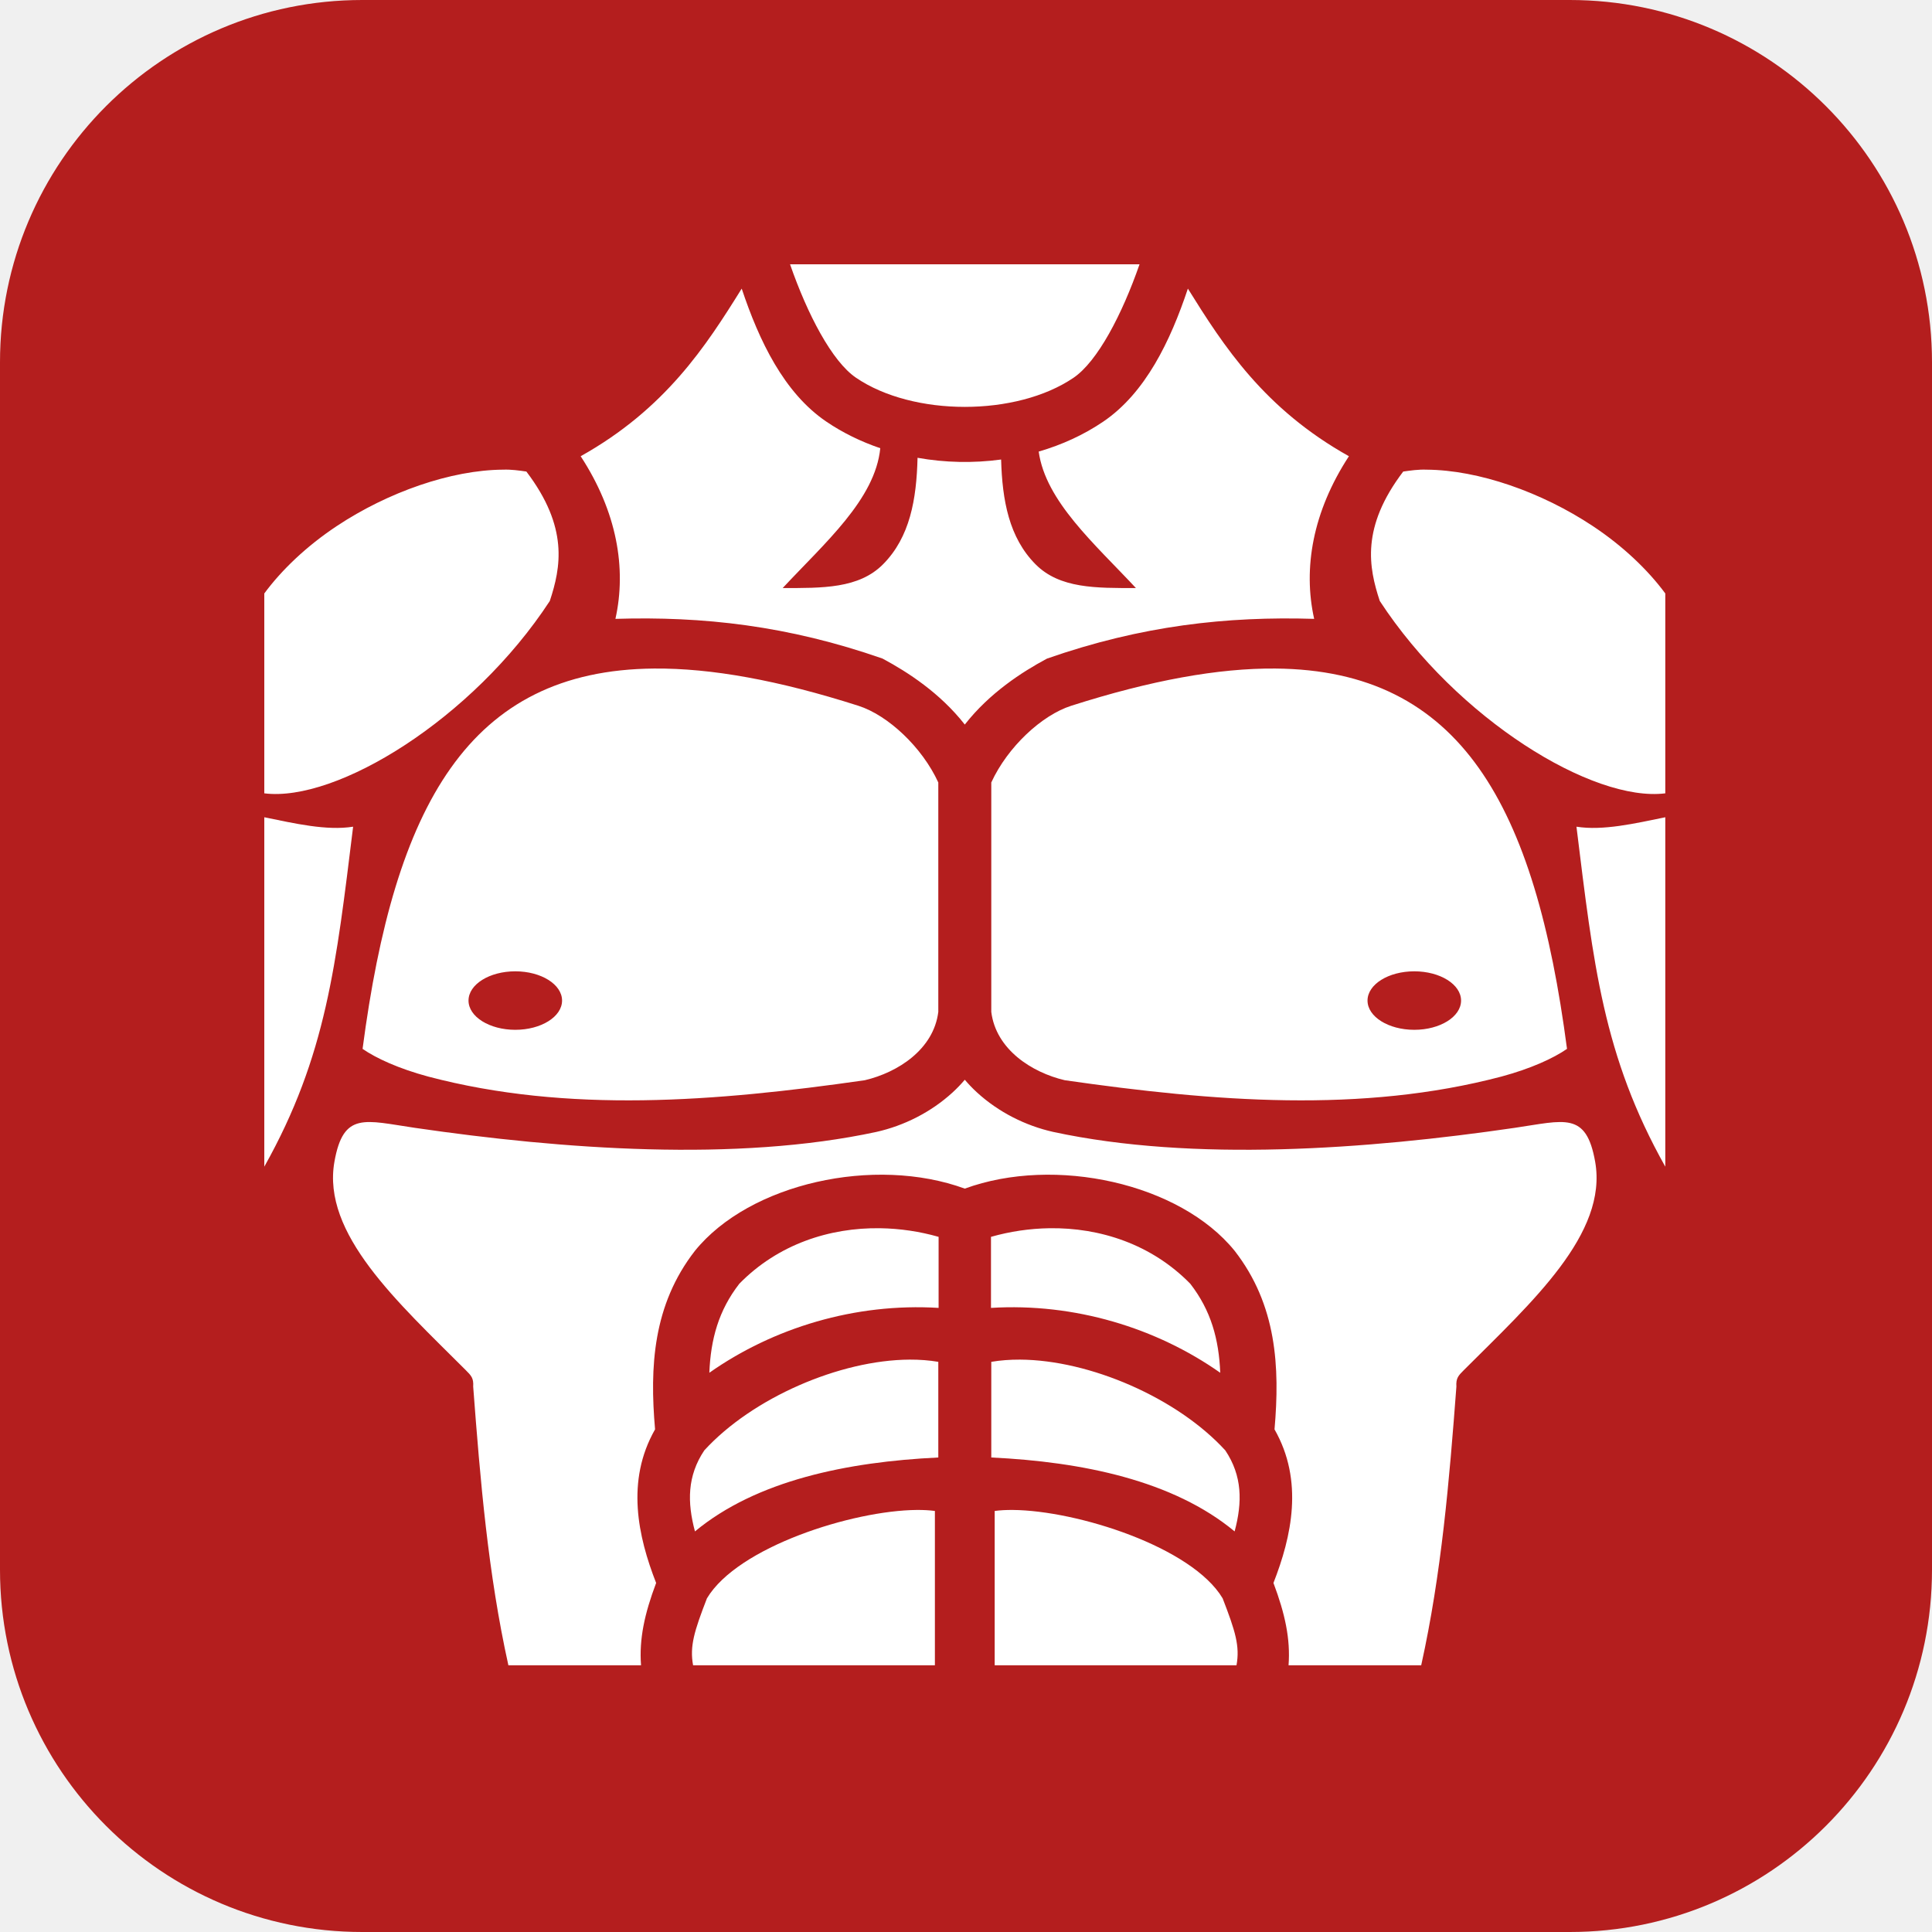
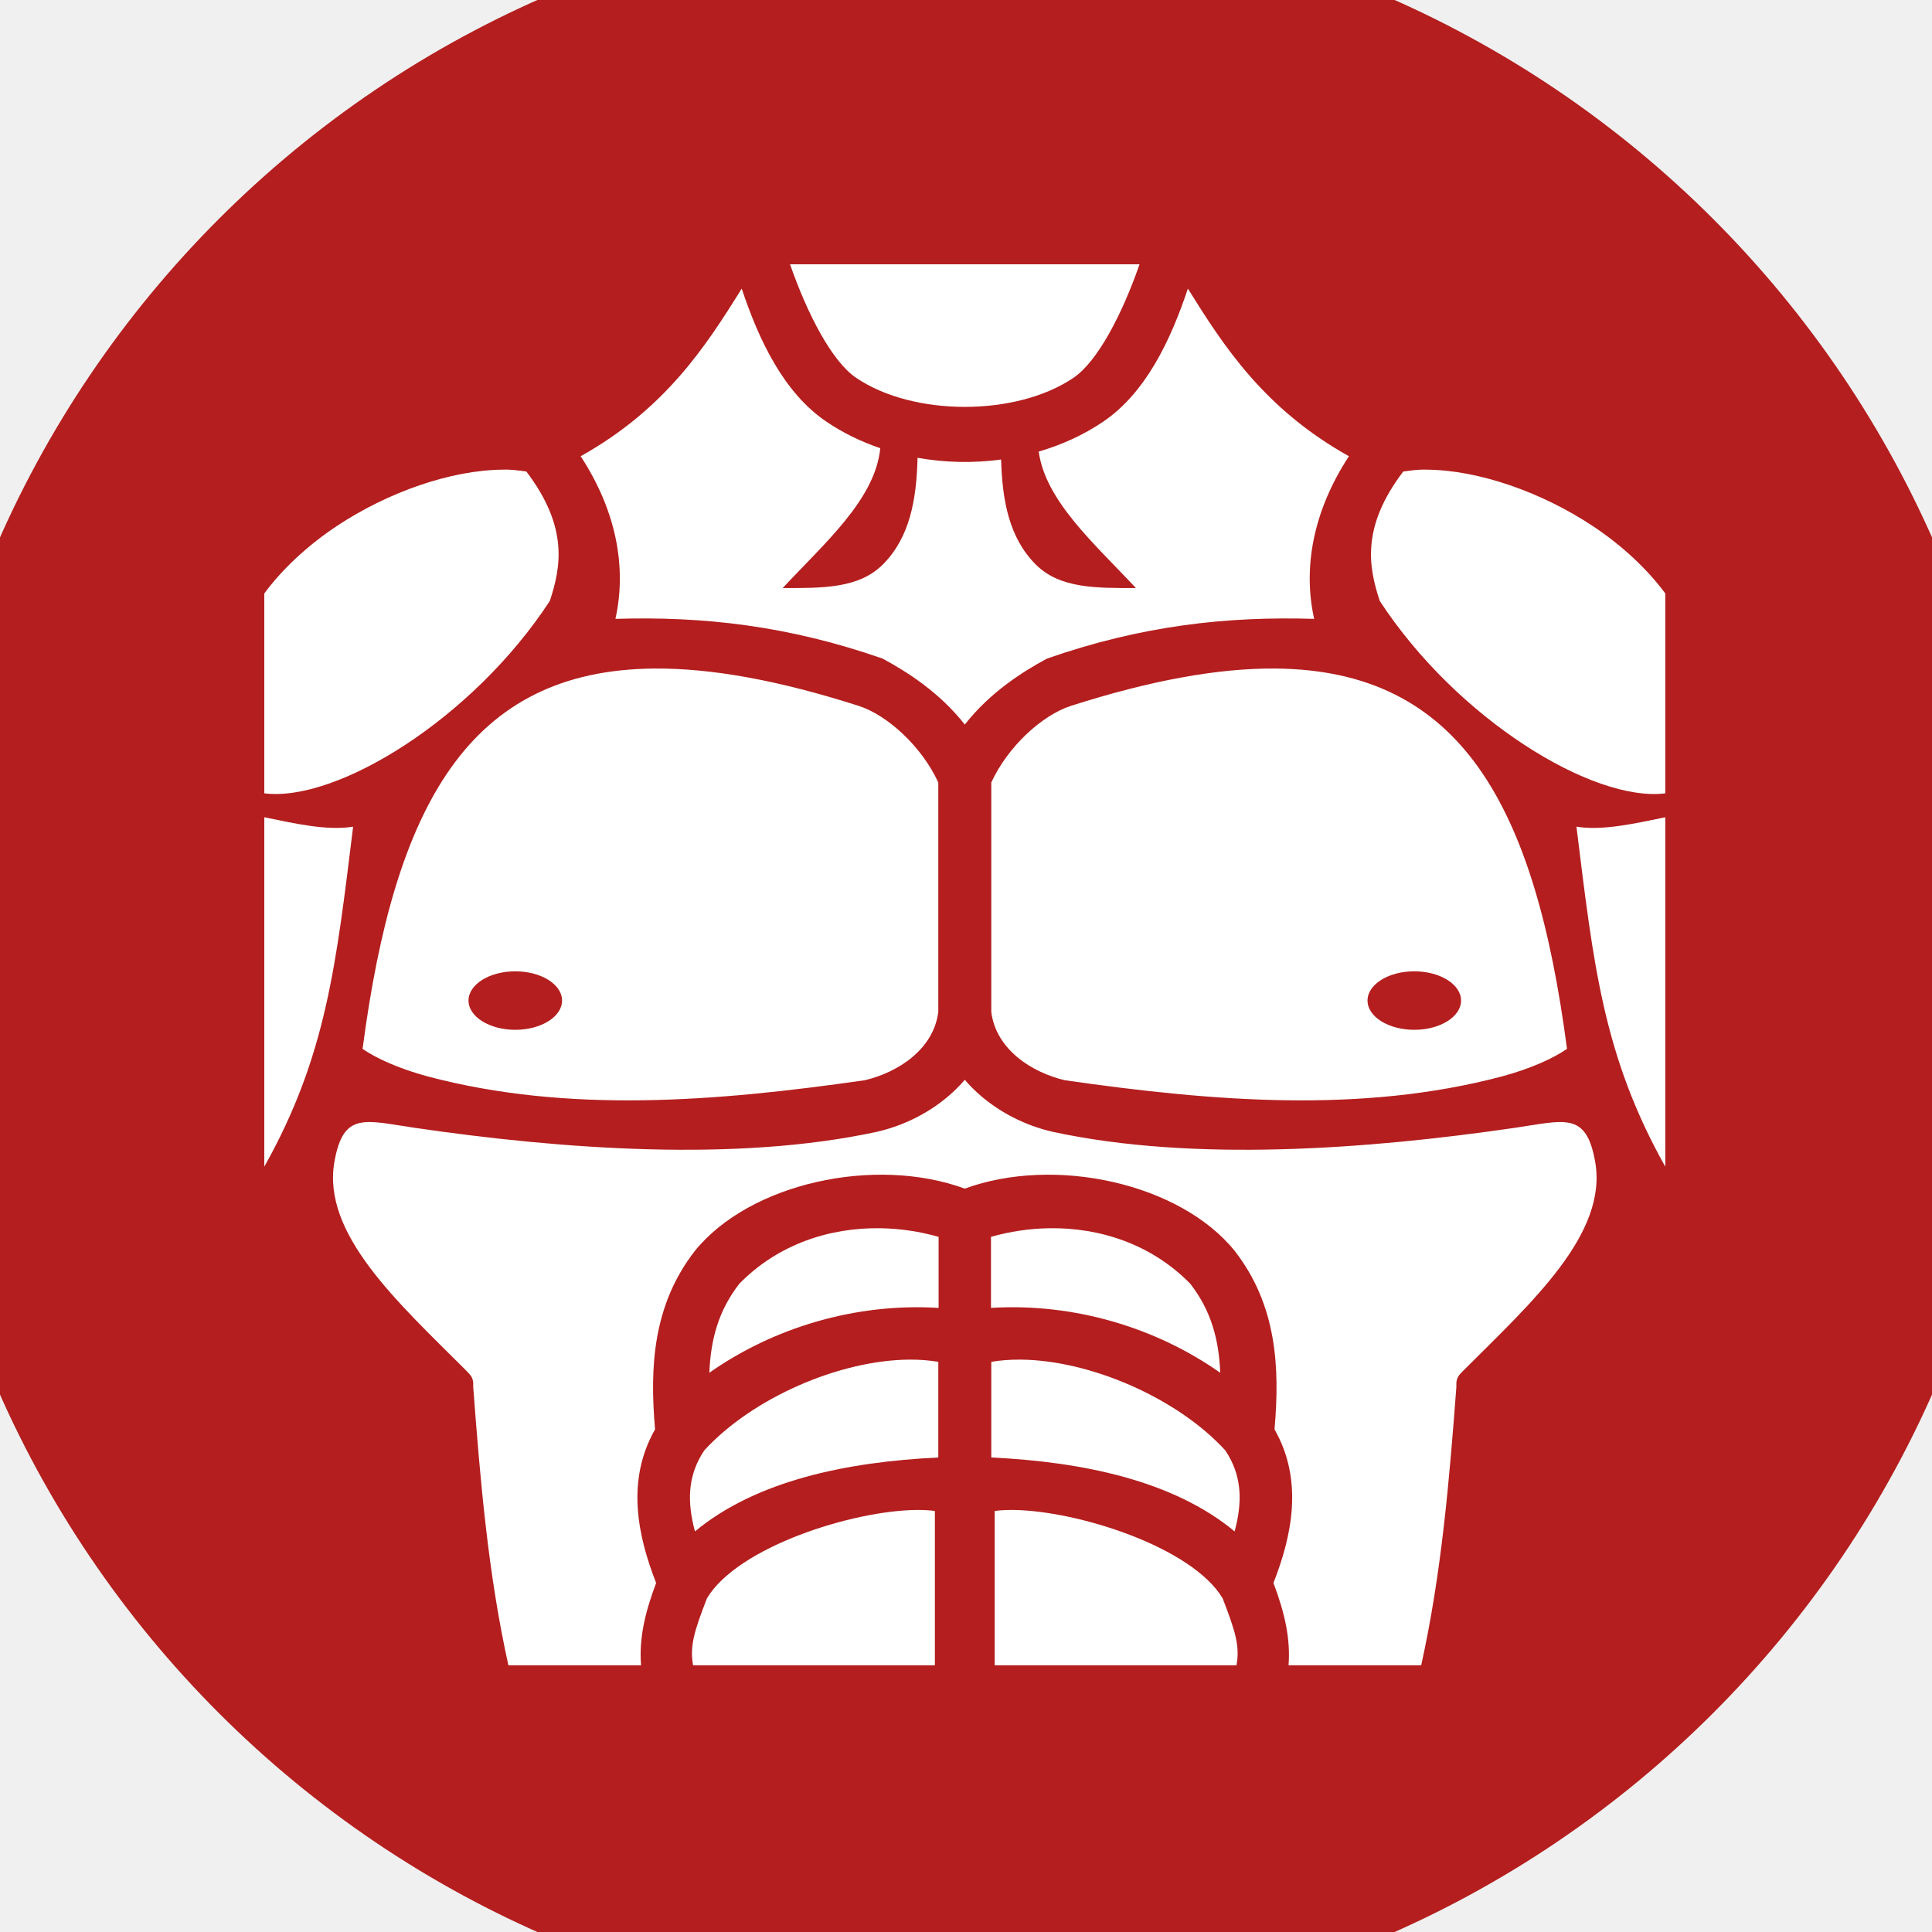
<svg xmlns="http://www.w3.org/2000/svg" viewBox="0 0 512 512">
-   <rect width="512" height="512" rx="96" fill="rgb(180,30,30)" />
+   <circle cx="256" cy="256" r="280" fill="rgb(180,30,30)" />
  <g transform="translate(56,56) scale(0.78)">
    <path fill="white" d="M196.629 18c5.912 17.013 14.242 32.992 22.43 38.557 9.701 6.593 23.321 9.89 36.941 9.89 13.62 0 27.24-3.297 36.941-9.89 8.188-5.565 16.518-21.544 22.43-38.557H196.63zm-16.424 8.264c-12.18 19.569-25.92 40.841-54.713 56.945 12.332 18.881 15.63 38.117 11.809 55.26 29.675-.906 58.603 2.266 90.732 13.486l.115.057.114.06c8.228 4.423 19.276 11.506 27.738 22.31 8.462-10.804 19.51-17.887 27.738-22.31l.114-.06.115-.057c32.13-11.22 61.057-14.392 90.732-13.486-3.821-17.143-.523-36.379 11.809-55.26-28.794-16.104-42.533-37.376-54.713-56.945-5.946 17.839-14.404 35.438-28.736 45.18-6.636 4.51-14.087 7.903-21.948 10.189 2.346 16.9 19.092 31.4 33.03 46.367-13.482 0-25.88.216-34.108-8.078-9.017-9.09-11.305-21.722-11.695-35.592a91.605 91.605 0 0 1-28.39-.586c-.343 14.102-2.57 26.96-11.716 36.178-8.228 8.294-20.625 8.078-34.107 8.078 14.251-15.304 31.434-30.12 33.16-47.512-6.533-2.223-12.731-5.23-18.344-9.045-14.332-9.741-22.79-27.34-28.736-45.18zM99.143 87.775c-17.69.11-39.135 7.635-56.498 19.15-10.28 6.819-18.751 14.923-24.645 22.913v67.908c24.558 3.093 70.735-25.185 97.006-65.355 3.765-11.413 6.445-25.011-7.963-43.977-2.466-.35-5.193-.745-7.9-.639zm313.714 0c-2.707-.106-5.434.29-7.9.64-14.408 18.965-11.728 32.563-7.963 43.976 26.27 40.17 72.448 68.448 97.006 65.355v-67.908c-5.894-7.99-14.365-16.094-24.645-22.912-17.363-11.516-38.807-19.04-56.498-19.15zm-262.36 67.57c-63.148.5-88.27 46.696-99.104 129.22 4.602 3.195 12.321 6.723 22.263 9.404 47.449 12.526 97.552 8.55 148.375 1.25 11.224-2.647 23.381-10.45 24.969-23.219v-77.945c-5.536-12.054-17.133-22.852-27.14-26.053-27.14-8.68-50.033-12.81-69.364-12.656zm211.007 0c-19.33-.152-42.224 3.977-69.363 12.657-10.008 3.2-21.605 13.999-27.141 26.053V272c1.588 12.77 13.745 20.572 24.969 23.219 50.823 7.3 100.926 11.276 148.375-1.25 9.942-2.681 17.661-6.21 22.263-9.405-10.834-82.523-35.956-128.718-99.103-129.218zM18 205.874v118.719c21.138-37.657 24.415-68.827 30.182-115.512-9.019 1.421-19.768-1.08-30.182-3.207zm476 0c-10.414 2.127-21.163 4.628-30.182 3.207 5.768 46.685 9.044 77.855 30.182 115.512V205.873zm-390.72 52.342c8.776 0 15.89 4.45 15.89 9.937 0 5.488-7.114 9.937-15.89 9.938-8.778 0-15.893-4.45-15.893-9.938s7.115-9.937 15.892-9.937zm305.44 0c8.778 0 15.893 4.449 15.893 9.937 0 5.489-7.115 9.938-15.892 9.938s-15.89-4.45-15.89-9.938 7.113-9.937 15.89-9.937zM256 295.055a46.933 46.933 0 0 1-4.1 4.271c-7.385 6.78-16.593 11.361-25.931 13.455-47.557 10.258-106.701 5.934-156.797-1.383-17.011-2.484-24.294-5.647-27.34 11.497-4.35 24.484 21.499 47.728 44.53 70.738 1.938 1.937 2.8 2.776 2.613 5.69 2.414 31.955 5.053 63.473 11.957 94.677h45.07c-.677-8.915 1.187-17.507 5.129-27.975-6.171-15.747-10.355-34.688-.363-52.18-1.848-21.207-.755-42.269 13.548-60.665 18.601-22.962 61.04-32.342 91.684-21.135 30.645-11.207 73.083-1.827 91.684 21.135 14.303 18.396 15.396 39.458 13.548 60.666 9.992 17.49 5.808 36.432-.363 52.18 3.942 10.467 5.806 19.06 5.129 27.974h45.07c6.904-31.204 9.543-62.722 11.957-94.678-.187-2.913.675-3.752 2.614-5.69 23.03-23.009 48.879-46.253 44.529-70.737-3.046-17.144-10.329-13.981-27.34-11.497-50.096 7.317-109.24 11.641-156.797 1.383-9.338-2.094-18.546-6.675-25.931-13.455a46.933 46.933 0 0 1-4.1-4.271zm-28.729 50.449c-17.232-.256-34.73 5.441-47.863 18.842-7.088 9.117-9.738 18.924-10.201 30.265 21.7-15.263 49.534-23.781 77.895-22.039v-24.138a76.774 76.774 0 0 0-19.83-2.93zm57.458 0a76.774 76.774 0 0 0-19.83 2.93v24.138c28.36-1.742 56.194 6.776 77.894 22.04-.463-11.342-3.113-21.15-10.201-30.266-13.133-13.401-30.63-19.098-47.863-18.842zm-47.471 44.642c-23.725.118-53.462 12.998-69.776 30.854-5.787 8.661-5.82 17.585-3.158 27.512 20.858-17.294 51.703-23.635 82.676-25.114V390.9c-3.087-.526-6.353-.77-9.742-.754zm37.484 0c-3.39-.016-6.655.228-9.742.754v32.498c30.973 1.479 61.818 7.82 82.676 25.114 2.661-9.927 2.63-18.851-3.158-27.512-16.314-17.856-46.051-30.736-69.776-30.854zm-35.06 51.077c-21.798.181-60.852 12.549-71.287 30.023-4.336 11.21-5.895 16.256-4.71 22.754h82.157v-52.436c-1.835-.25-3.905-.36-6.16-.341zm32.636 0c-2.255-.02-4.325.092-6.16.341V494h82.156c1.186-6.498-.373-11.544-4.709-22.754-10.435-17.474-49.489-29.841-71.287-30.023z" />
  </g>
</svg>
